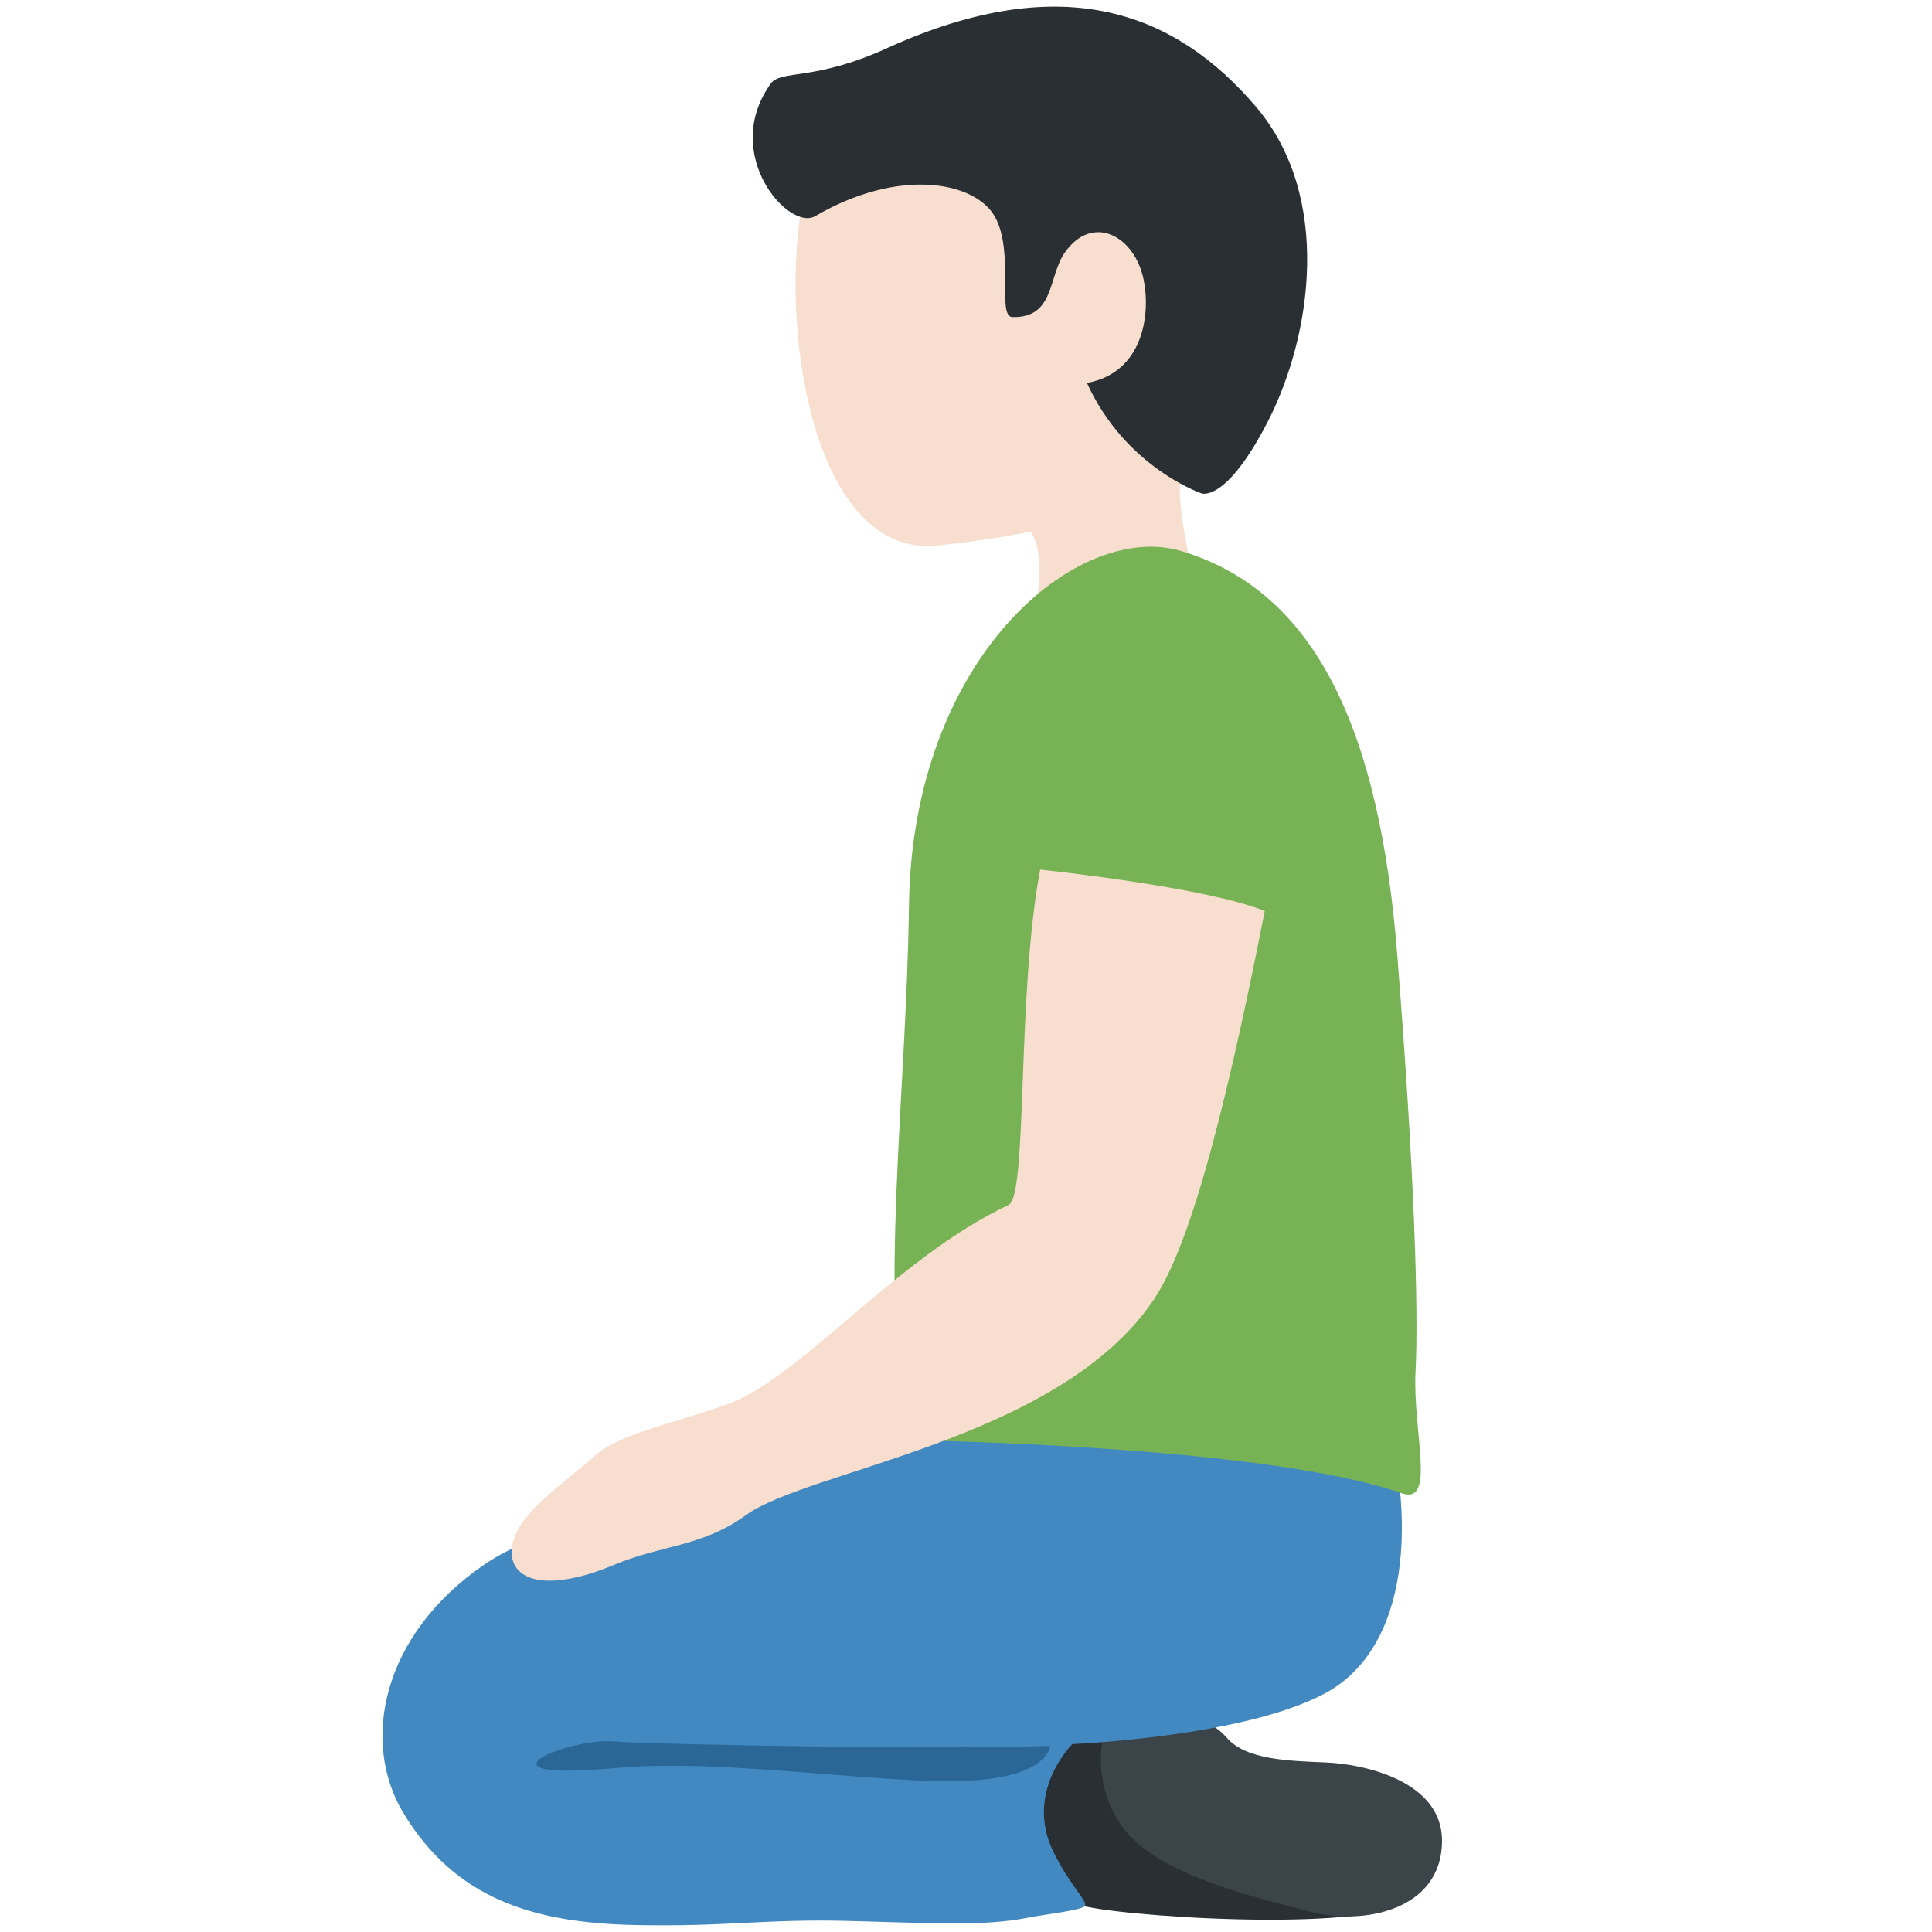
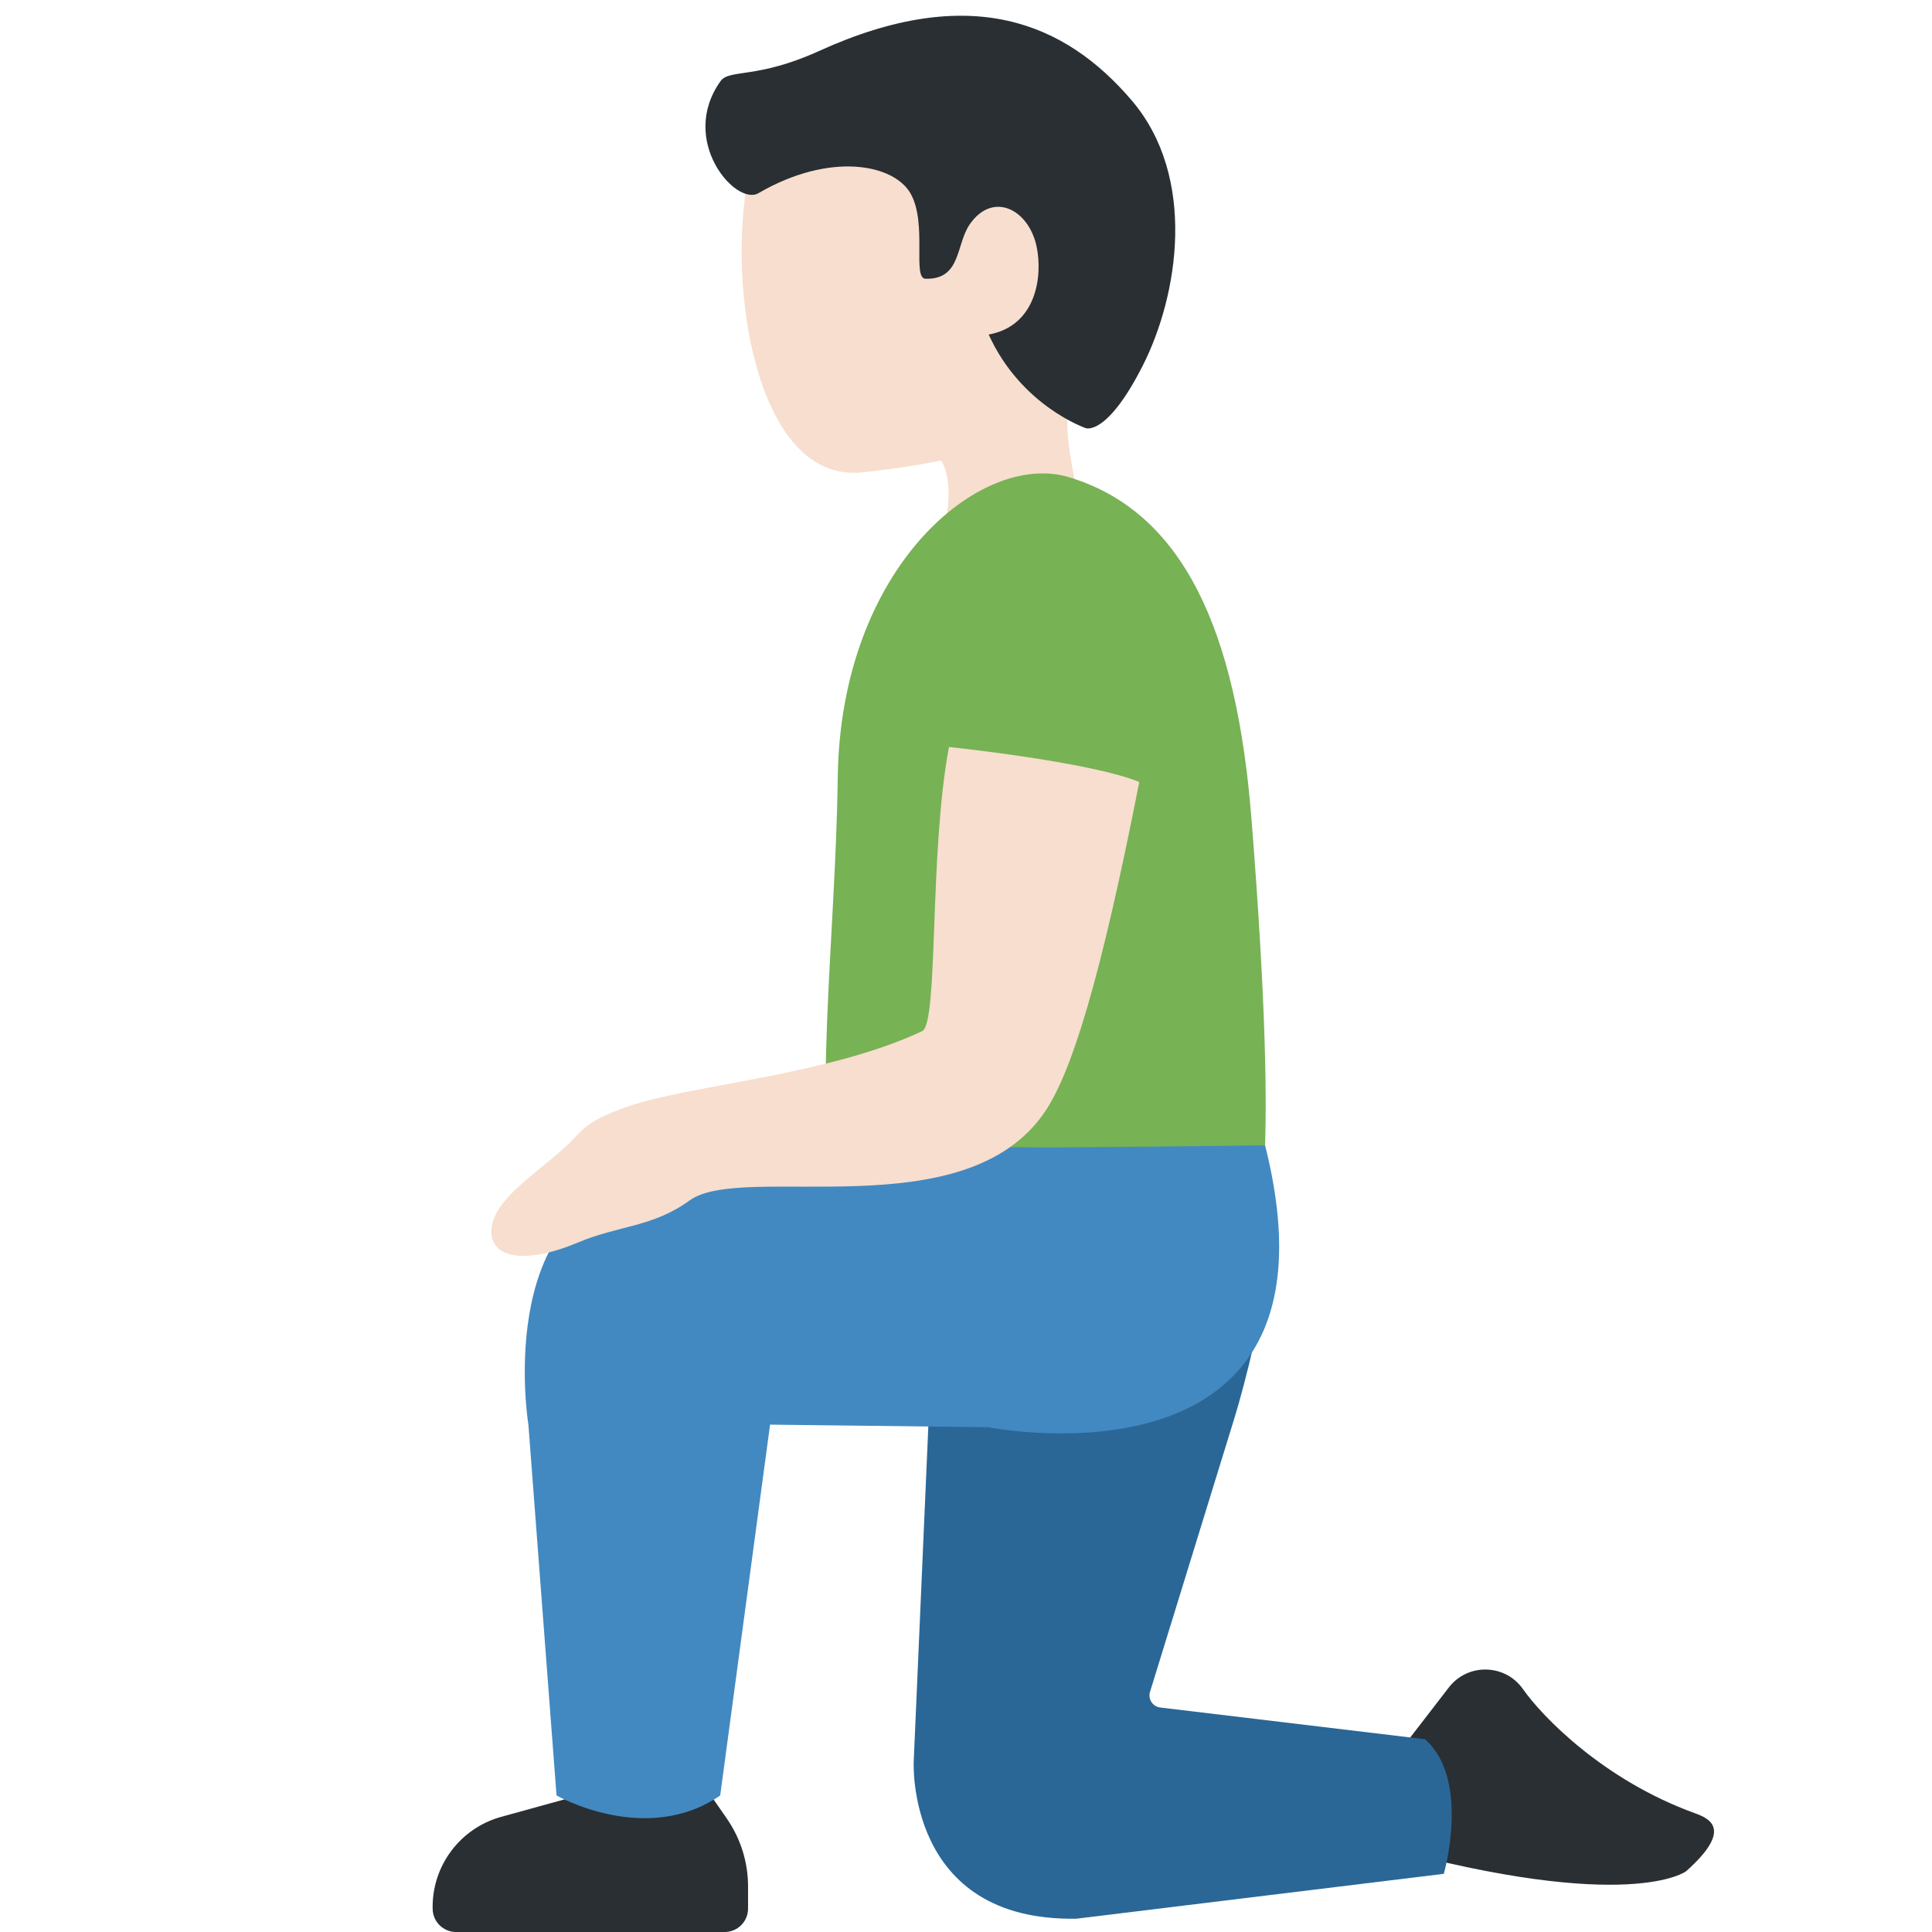
<svg xmlns="http://www.w3.org/2000/svg" viewBox="0 0 36 36">
-   <path fill="#F7DECE" d="M20.905 1.103c-2.182-.859-5.584.249-5.979 2.799-.393 2.532.328 6.502 2.552 6.262 2.332-.252 4.724-.759 5.668-3.16.944-2.399-.059-5.042-2.241-5.901z" />
-   <path fill="#F7DECE" d="M22.526 7.623c3.175-3.73-4.474-3.367-4.474-3.367-1.448.053-.451 2.465-1.133 3.782-.467.912 1.499 1.395 1.499 1.395s.903-.013.951 1.082v.01c.011.279-.018.61-.148 1.053-.648 2.192 2.297 3.537 2.944 1.34.256-.869.157-1.634.027-2.34l-.012-.063c-.196-1.049-.44-1.969.346-2.892z" />
-   <path fill="#292F33" d="M23.398 1.983C21.945.282 19.863-.621 16.523.9c-1.361.62-1.971.391-2.165.663-.93 1.306.337 2.753.833 2.464 1.572-.917 2.99-.644 3.352.019s.028 1.854.321 1.862c.792.021.664-.755.977-1.202.514-.731 1.296-.318 1.467.496.136.645 0 1.741-1.054 1.934.717 1.577 2.136 2.058 2.136 2.058s.461.181 1.25-1.371c.789-1.554 1.201-4.151-.242-5.84zm-2.732 30.242c-.937.204-1.397.837-1.522 1.423-.126.586.419 1.633.963 1.842s5.354.548 6.132-.078c1.162-.934-4.804-3.354-5.573-3.187z" />
-   <path fill="#3A4449" d="M20.924 31.831c-.521.24-.593 1.505.045 2.283.721.879 2.524 1.26 3.455 1.51s2.442-.001 2.446-1.322c.004-1.115-1.452-1.429-2.145-1.46-.693-.031-1.505-.042-1.868-.464s-1.391-.796-1.933-.547z" />
-   <path fill="#4289C1" d="M25.75 26.1c.655 2.154.529 4.598-1.058 5.452-1.52.818-4.71.946-4.71.946s-.905.89-.351 2.014c.315.639.649.921.58 1.007-.061.076-.748.153-1.053.214-.814.163-1.755.102-3.341.061s-2.272.113-3.998.076c-1.912-.041-3.344-.507-4.298-2.08-.814-1.343-.395-3.338 1.505-4.638 1.546-1.058 6.469-2.197 8.341-2.482 1.874-.285 7.814-2.441 8.383-.57z" />
-   <path fill="#77B255" d="M26.377 25.554c-.057 1.128.391 2.499-.26 2.27-2.565-.9-9.188-.988-9.188-.988-.568-2.564-.037-6.416.008-9.956.059-4.645 3.148-7.192 5.082-6.61 2.528.761 3.689 3.387 4.016 7.511s.398 6.646.342 7.773z" />
-   <path fill="#F7DECE" d="M19.382 16.204c-.442 2.329-.227 6.078-.59 6.249-2.095.984-3.883 3.239-5.259 3.722-.997.349-1.992.55-2.42.928-.686.605-1.503 1.121-1.573 1.735-.072.623.645.847 1.896.323.919-.385 1.64-.333 2.461-.928 1.17-.847 5.832-1.399 7.596-4.008.595-.881 1.227-2.94 2.074-7.249-1.091-.449-4.185-.772-4.185-.772z" />
-   <path fill="#2A6797" d="M11.429 32.448c.718.062 6.591.163 8.137.081 0 0 0 .57-1.505.651-1.505.081-4.516-.407-6.469-.244-.538.045-1.485.121-1.587-.041-.117-.185.924-.491 1.424-.447z" />
+   <path fill="#F7DECE" d="M18.973 1.123c-1.849-.728-4.732.211-5.067 2.372-.333 2.145.278 5.51 2.162 5.306 1.976-.213 4.003-.643 4.803-2.677.802-2.034-.048-4.273-1.898-5.001z" />
+   <path fill="#F7DECE" d="M20.347 6.648c2.691-3.161-3.791-2.853-3.791-2.853-1.227.045-.383 2.089-.96 3.205-.396.772 1.271 1.182 1.271 1.182s.765-.011.806.917v.008c.009.236-.016.517-.126.892-.549 1.858 1.946 2.997 2.494 1.135.217-.737.133-1.385.023-1.983l-.01-.053c-.166-.889-.372-1.668.293-2.45z" />
+   <path fill="#292F33" d="M21.086 1.869C19.855.428 18.091-.338 15.26.951c-1.153.525-1.67.331-1.834.561-.788 1.106.286 2.333.706 2.088 1.332-.777 2.534-.546 2.841.016.307.562.024 1.571.272 1.578.671.018.562-.64.828-1.019.435-.62 1.098-.269 1.243.42.115.546 0 1.475-.893 1.639.607 1.336 1.81 1.744 1.81 1.744s.391.154 1.059-1.162c.668-1.316 1.017-3.516-.206-4.947z" />
+   <path fill="#77B255" d="M23.563 21.568c-.048.956.379 2.392-.173 2.198-2.174-.763-7.786-.837-7.786-.837-.482-2.173-.032-5.437.006-8.437.05-3.936 2.667-6.094 4.306-5.601 2.142.645 3.126 2.87 3.403 6.364.278 3.495.292 5.357.244 6.313z" />
+   <path fill="#292F33" d="M25.935 32.82l1.062-1.377c.354-.458 1.05-.442 1.382.032.363.518 1.507 1.698 3.203 2.312.264.096.724.291-.165 1.082 0 0-1.048.797-5.627-.453M8.498 36h5.005c.241 0 .436-.195.436-.436v-.412c0-.452-.138-.894-.396-1.266l-.383-.553h-1.933l-1.89.522c-.769.213-1.295.922-1.275 1.72.006.236.199.425.436.425z" />
+   <path fill="#2A6797" d="M17.337 25.683l-.311 7.133s-.156 2.994 3.033 2.936l6.844-.836s.505-1.75-.35-2.508l-4.933-.591c-.137-.016-.228-.149-.194-.282l1.579-5.122c.201-.652.548-2.06.603-2.735.034-.414-.195-.091-.185-.51l-6.397 1.838.311.677z" />
+   <path fill="#4289C1" d="M19.208 21.379c-1.871-.051-7.328.63-7.328.63-2.677.629-2.034 4.537-2.034 4.537l.524 6.91s1.668.953 3.05 0l.929-6.91 4.066.048s6.825 1.359 5.158-5.252c0 .001-3.984.048-4.365.037z" />
+   <path fill="#F7DECE" d="M17.683 13.919c-.374 1.973-.192 5.151-.5 5.295-1.776.833-4.337 1.001-5.502 1.41-.844.296-.825.466-1.188.786-.581.513-1.273.95-1.333 1.47-.061.528.547.718 1.607.273.779-.326 1.389-.282 2.085-.786.991-.718 5.126.558 6.62-1.653.504-.746 1.04-2.491 1.757-6.143-.924-.378-3.546-.652-3.546-.652z" />
</svg>
